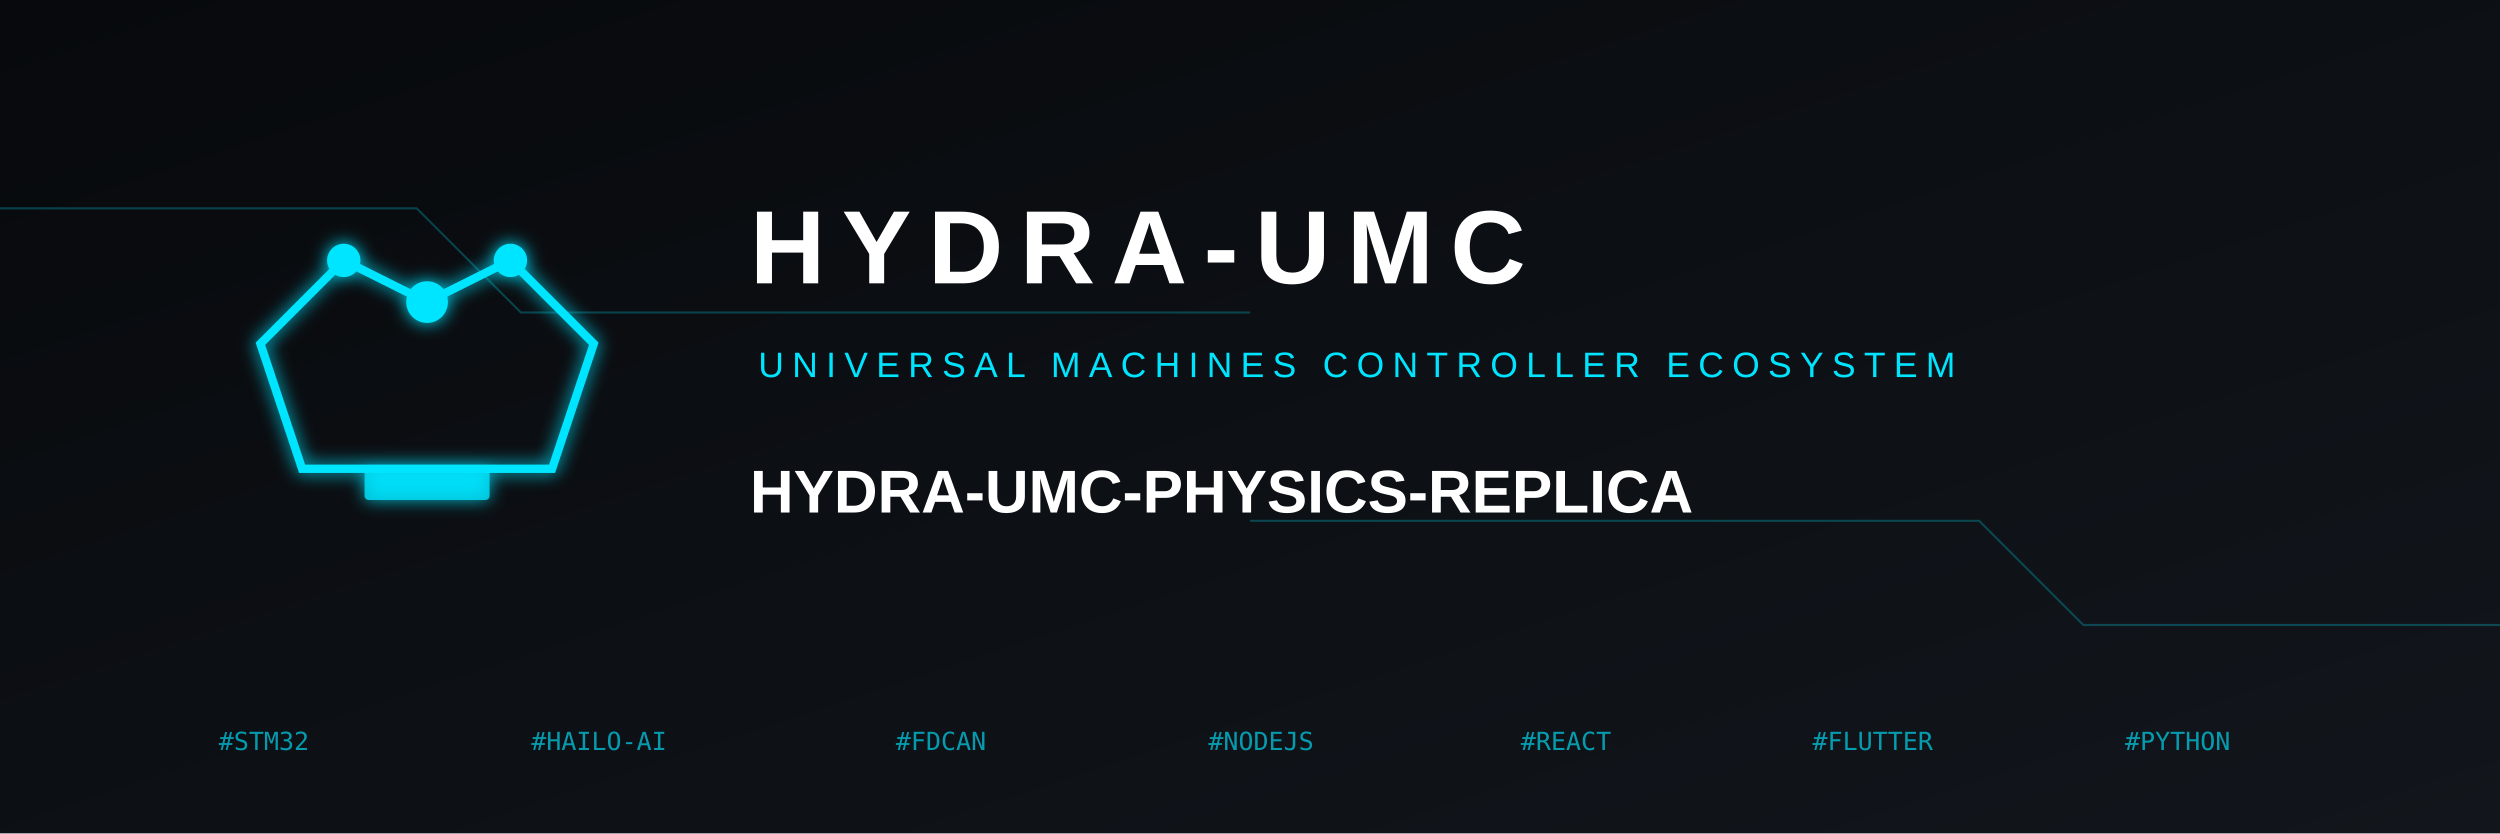
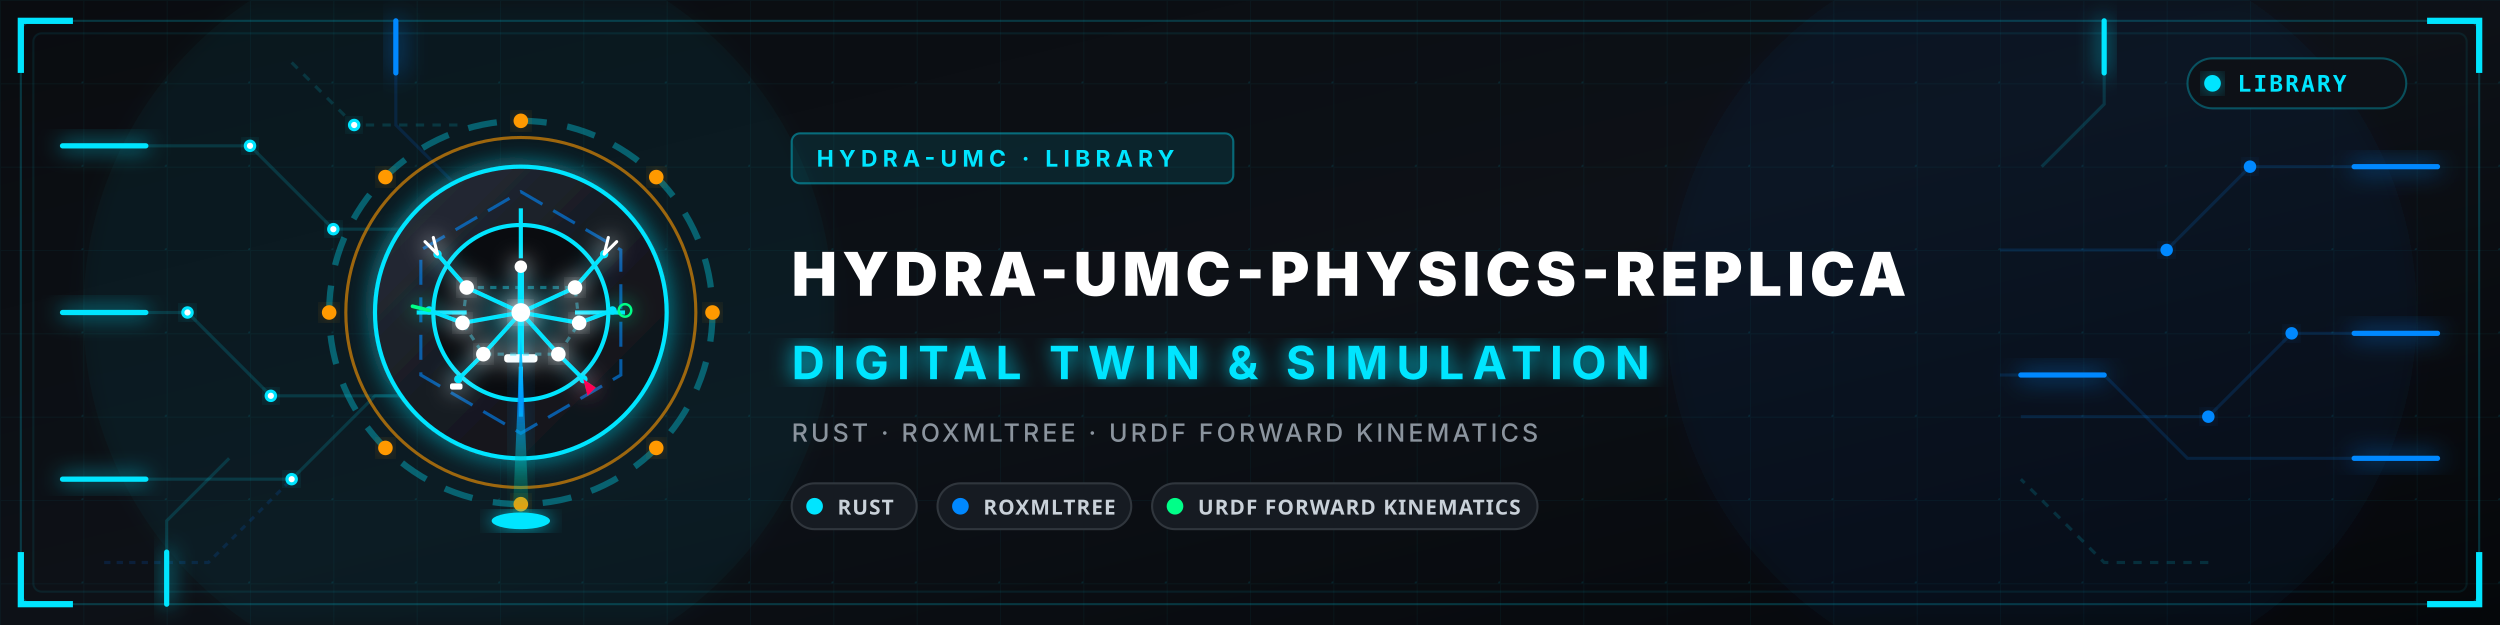
- <svg xmlns="http://www.w3.org/2000/svg" viewBox="0 0 1200 400" role="img" aria-labelledby="title desc">
+ <svg xmlns="http://www.w3.org/2000/svg" viewBox="0 0 1200 300" width="100%" height="100%">
  <defs>
-     <linearGradient id="bg" x1="0%" y1="0%" x2="100%" y2="100%">
-       <stop stop-color="#07090C" />
-       <stop offset="1" stop-color="#12161C" />
-     </linearGradient>
-     <filter id="g">
-       <feGaussianBlur stdDeviation="4" result="b" />
+     <linearGradient id="bgGlow" x1="0%" y1="0%" x2="100%" y2="100%">
+       <stop offset="0%" stop-color="#0A0C10" />
+       <stop offset="50%" stop-color="#0D1117" />
+       <stop offset="100%" stop-color="#05070A" />
+     </linearGradient>
+     <linearGradient id="cyanGlow" x1="0%" y1="0%" x2="100%" y2="0%">
+       <stop offset="0%" stop-color="#00E5FF" stop-opacity="0.8" />
+       <stop offset="100%" stop-color="#0088FF" stop-opacity="0.9" />
+     </linearGradient>
+     <linearGradient id="hydraCyanGlow" x1="0%" y1="0%" x2="100%" y2="100%">
+       <stop offset="0%" stop-color="#00F0FF" />
+       <stop offset="100%" stop-color="#0077FF" />
+     </linearGradient>
+     <linearGradient id="laserBeam" x1="0%" y1="0%" x2="0%" y2="100%">
+       <stop offset="0%" stop-color="#00E5FF" stop-opacity="1" />
+       <stop offset="40%" stop-color="#0088FF" stop-opacity="0.8" />
+       <stop offset="100%" stop-color="#00FF88" stop-opacity="0" />
+     </linearGradient>
+     <linearGradient id="metalGradient" x1="0%" y1="0%" x2="100%" y2="100%">
+       <stop offset="0%" stop-color="#2A303C" />
+       <stop offset="50%" stop-color="#161B22" />
+       <stop offset="100%" stop-color="#0D1117" />
+     </linearGradient>
+     <filter id="glowCyan" x="-20%" y="-20%" width="140%" height="140%">
+       <feGaussianBlur stdDeviation="5" result="blur" />
      <feMerge>
-         <feMergeNode in="b" />
+         <feMergeNode in="blur" />
        <feMergeNode in="SourceGraphic" />
      </feMerge>
    </filter>
+     <filter id="glowBlue" x="-20%" y="-20%" width="140%" height="140%">
+       <feGaussianBlur stdDeviation="6" result="blur" />
+       <feMerge>
+         <feMergeNode in="blur" />
+         <feMergeNode in="SourceGraphic" />
+       </feMerge>
+     </filter>
+     <filter id="glowBeam" x="-30%" y="-30%" width="160%" height="160%">
+       <feGaussianBlur stdDeviation="8" result="blur" />
+       <feMerge>
+         <feMergeNode in="blur" />
+         <feMergeNode in="SourceGraphic" />
+       </feMerge>
+     </filter>
+     <pattern id="cyberGrid" width="40" height="40" patternUnits="userSpaceOnUse">
+       <path d="M 40 0 L 0 0 0 40" fill="none" stroke="#00E5FF" stroke-opacity="0.04" stroke-width="1" />
+       <circle cx="40" cy="40" r="1" fill="#00E5FF" fill-opacity="0.1" />
+     </pattern>
+     <g id="pcbNode">
+       <circle cx="0" cy="0" r="3" fill="#00E5FF" filter="url(#glowCyan)" />
+       <circle cx="0" cy="0" r="1.5" fill="#FFFFFF" />
+     </g>
  </defs>
-   <rect width="1200" height="400" fill="url(#bg)" />
-   <g fill="none" stroke="#00E5FF" stroke-width="1" opacity=".25">
-     <path d="M0 100H200L250 150H600" />
-     <path d="M1200 300H1000L950 250H600" />
-   </g>
-   <g transform="translate(205 185)" filter="url(#g)">
-     <path d="M-60,40 -80,-20 -40,-60 0,-40 40,-60 80,-20 60,40Z" fill="none" stroke="#00E5FF" stroke-width="4" />
-     <circle cy="-40" r="10" fill="#00E5FF" />
-     <circle cx="-40" cy="-60" r="8" fill="#00E5FF" />
-     <circle cx="40" cy="-60" r="8" fill="#00E5FF" />
-     <rect x="-30" y="40" width="60" height="15" rx="2" fill="#00E5FF" opacity=".8" />
-   </g>
-   <text x="360" y="136" font-family="Arial,sans-serif" font-size="50" font-weight="bold" fill="#FFF" letter-spacing="8">HYDRA-UMC</text>
-   <text x="364" y="181" font-family="Arial,sans-serif" font-size="17" fill="#00E5FF" letter-spacing="4">UNIVERSAL MACHINES CONTROLLER ECOSYSTEM</text>
-   <text x="360" y="246" font-family="Arial,sans-serif" font-size="29" font-weight="bold" fill="#FFF">HYDRA-UMC-PHYSICS-REPLICA</text>
-   <g font-family="monospace" font-size="12" fill="#00E5FF" opacity=".65">
-     <text x="105" y="360">#STM32</text>
-     <text x="255" y="360">#HAILO-AI</text>
-     <text x="430" y="360">#FDCAN</text>
-     <text x="580" y="360">#NODEJS</text>
-     <text x="730" y="360">#REACT</text>
-     <text x="870" y="360">#FLUTTER</text>
-     <text x="1020" y="360">#PYTHON</text>
+   <rect width="1200" height="300" fill="url(#bgGlow)" />
+   <rect width="1200" height="300" fill="url(#cyberGrid)" />
+   <circle cx="220" cy="150" r="180" fill="#00E5FF" fill-opacity="0.03" filter="url(#glowCyan)">
+     <animate attributeName="fill-opacity" values="0.02;0.05;0.02" dur="6s" repeatCount="indefinite" />
+   </circle>
+   <circle cx="980" cy="150" r="180" fill="#0077FF" fill-opacity="0.03" filter="url(#glowBlue)">
+     <animate attributeName="fill-opacity" values="0.02;0.05;0.02" dur="6s" repeatCount="indefinite" />
+   </circle>
+   <rect x="10" y="10" width="1180" height="280" fill="none" stroke="#00E5FF" stroke-opacity="0.2" stroke-width="1" rx="6" />
+   <rect x="16" y="16" width="1168" height="268" fill="none" stroke="#00E5FF" stroke-opacity="0.08" stroke-width="1" rx="4" />
+   <path d="M 10 35 L 10 10 L 35 10" fill="none" stroke="#00E5FF" stroke-width="3">
+     <animate attributeName="stroke-opacity" values="0.6;1;0.6" dur="3s" repeatCount="indefinite" />
+   </path>
+   <path d="M 1190 35 L 1190 10 L 1165 10" fill="none" stroke="#00E5FF" stroke-width="3">
+     <animate attributeName="stroke-opacity" values="0.6;1;0.6" dur="3s" repeatCount="indefinite" />
+   </path>
+   <path d="M 10 265 L 10 290 L 35 290" fill="none" stroke="#00E5FF" stroke-width="3">
+     <animate attributeName="stroke-opacity" values="0.6;1;0.6" dur="3s" repeatCount="indefinite" />
+   </path>
+   <path d="M 1190 265 L 1190 290 L 1165 290" fill="none" stroke="#00E5FF" stroke-width="3">
+     <animate attributeName="stroke-opacity" values="0.6;1;0.6" dur="3s" repeatCount="indefinite" />
+   </path>
+   <g stroke="#00E5FF" stroke-opacity="0.15" stroke-width="1.5" fill="none">
+     <path d="M 30 70 L 120 70 L 160 110 L 240 110" />
+     <path d="M 30 150 L 90 150 L 130 190 L 220 190" />
+     <path d="M 30 230 L 140 230 L 180 190 L 210 190" />
+     <path d="M 80 290 L 80 250 L 110 220" />
+     <path d="M 190 10 L 190 60 L 220 90" stroke="#0077FF" stroke-opacity="0.15" />
+     <path d="M 140 30 L 170 60 L 220 60" stroke-dasharray="4,4" />
+     <path d="M 50 270 L 100 270 L 140 230" stroke="#0077FF" stroke-opacity="0.15" stroke-dasharray="3,3" />
+   </g>
+   <g fill="none" stroke-linecap="round" stroke-linejoin="round">
+     <path d="M 30 70 L 120 70 L 160 110 L 240 110" stroke="#00E5FF" stroke-width="2.5" stroke-dasharray="40, 240" filter="url(#glowCyan)">
+       <animate attributeName="stroke-dashoffset" values="280;0" dur="3s" repeatCount="indefinite" />
+     </path>
+     <path d="M 30 150 L 90 150 L 130 190 L 220 190" stroke="#00E5FF" stroke-width="2.5" stroke-dasharray="40, 220" filter="url(#glowCyan)">
+       <animate attributeName="stroke-dashoffset" values="260;0" dur="3.5s" repeatCount="indefinite" />
+     </path>
+     <path d="M 30 230 L 140 230 L 180 190 L 210 190" stroke="#00E5FF" stroke-width="2.5" stroke-dasharray="40, 230" filter="url(#glowCyan)">
+       <animate attributeName="stroke-dashoffset" values="270;0" dur="3.2s" repeatCount="indefinite" />
+     </path>
+     <path d="M 80 290 L 80 250 L 110 220" stroke="#00E5FF" stroke-width="2.5" stroke-dasharray="25, 100" filter="url(#glowCyan)">
+       <animate attributeName="stroke-dashoffset" values="125;0" dur="2.5s" repeatCount="indefinite" />
+     </path>
+     <path d="M 190 10 L 190 60 L 220 90" stroke="#0088FF" stroke-width="2.5" stroke-dasharray="25, 90" filter="url(#glowBlue)">
+       <animate attributeName="stroke-dashoffset" values="115;0" dur="2.8s" repeatCount="indefinite" />
+     </path>
+   </g>
+   <use href="#pcbNode" x="120" y="70" />
+   <use href="#pcbNode" x="160" y="110" />
+   <use href="#pcbNode" x="90" y="150" />
+   <use href="#pcbNode" x="130" y="190" />
+   <use href="#pcbNode" x="140" y="230" />
+   <use href="#pcbNode" x="170" y="60" />
+   <g stroke="#0088FF" stroke-opacity="0.15" stroke-width="1.5" fill="none">
+     <path d="M 1170 80 L 1080 80 L 1040 120 L 960 120" />
+     <path d="M 1170 160 L 1100 160 L 1060 200 L 970 200" />
+     <path d="M 1170 220 L 1050 220 L 1010 180 M 1010 180 L 960 180" />
+     <path d="M 1010 10 L 1010 50 L 980 80" stroke="#00E5FF" stroke-opacity="0.15" />
+     <path d="M 1060 270 L 1010 270 L 970 230" stroke="#00E5FF" stroke-opacity="0.15" stroke-dasharray="4,4" />
+   </g>
+   <g fill="none" stroke-linecap="round" stroke-linejoin="round">
+     <path d="M 1170 80 L 1080 80 L 1040 120 L 960 120" stroke="#0088FF" stroke-width="2.5" stroke-dasharray="40, 230" filter="url(#glowBlue)">
+       <animate attributeName="stroke-dashoffset" values="0;270" dur="3.5s" repeatCount="indefinite" />
+     </path>
+     <path d="M 1170 160 L 1100 160 L 1060 200 L 970 200" stroke="#0088FF" stroke-width="2.5" stroke-dasharray="40, 240" filter="url(#glowBlue)">
+       <animate attributeName="stroke-dashoffset" values="0;280" dur="3.8s" repeatCount="indefinite" />
+     </path>
+     <path d="M 1170 220 L 1050 220 L 1010 180 M 1010 180 L 960 180" stroke="#0088FF" stroke-width="2.5" stroke-dasharray="40, 250" filter="url(#glowBlue)">
+       <animate attributeName="stroke-dashoffset" values="0;290" dur="4s" repeatCount="indefinite" />
+     </path>
+     <path d="M 1010 10 L 1010 50 L 980 80" stroke="#00E5FF" stroke-width="2.5" stroke-dasharray="25, 95" filter="url(#glowCyan)">
+       <animate attributeName="stroke-dashoffset" values="0;120" dur="2.6s" repeatCount="indefinite" />
+     </path>
+   </g>
+   <circle cx="1080" cy="80" r="3" fill="#0088FF" filter="url(#glowBlue)" />
+   <circle cx="1040" cy="120" r="3" fill="#0088FF" filter="url(#glowBlue)" />
+   <circle cx="1100" cy="160" r="3" fill="#0088FF" filter="url(#glowBlue)" />
+   <circle cx="1060" cy="200" r="3" fill="#0088FF" filter="url(#glowBlue)" />
+   <g transform="translate(250, 150)">
+     <g>
+       <circle cx="0" cy="0" r="92" fill="none" stroke="#00E5FF" stroke-opacity="0.35" stroke-width="3" stroke-dasharray="14,10" />
+       <circle cx="0" cy="0" r="84" fill="none" stroke="#FF9900" stroke-opacity="0.6" stroke-width="1.5" />
+       <circle cx="92" cy="0" r="3.5" fill="#FF9900" filter="url(#glowBlue)" />
+       <circle cx="65" cy="65" r="3.5" fill="#FF9900" filter="url(#glowBlue)" />
+       <circle cx="0" cy="92" r="3.5" fill="#FF9900" filter="url(#glowBlue)" />
+       <circle cx="-65" cy="65" r="3.5" fill="#FF9900" filter="url(#glowBlue)" />
+       <circle cx="-92" cy="0" r="3.5" fill="#FF9900" filter="url(#glowBlue)" />
+       <circle cx="-65" cy="-65" r="3.5" fill="#FF9900" filter="url(#glowBlue)" />
+       <circle cx="0" cy="-92" r="3.5" fill="#FF9900" filter="url(#glowBlue)" />
+       <circle cx="65" cy="-65" r="3.5" fill="#FF9900" filter="url(#glowBlue)" />
+       <animateTransform attributeName="transform" type="rotate" from="0 0 0" to="360 0 0" dur="25s" repeatCount="indefinite" />
+     </g>
+     <circle cx="0" cy="0" r="70" fill="url(#metalGradient)" stroke="#00E5FF" stroke-width="2" filter="url(#glowCyan)" />
+     <g>
+       <polygon points="0,-58 48,-30 48,30 0,58 -48,30 -48,-30" fill="none" stroke="#0088FF" stroke-width="1.5" stroke-dasharray="12,6" opacity="0.6" />
+       <animateTransform attributeName="transform" type="rotate" from="360 0 0" to="0 0 0" dur="18s" repeatCount="indefinite" />
+     </g>
+     <circle cx="0" cy="0" r="42" fill="#0A0C10" stroke="#00E5FF" stroke-width="2" />
+     <line x1="-50" y1="0" x2="-26" y2="0" stroke="#00E5FF" stroke-width="2" />
+     <line x1="26" y1="0" x2="50" y2="0" stroke="#00E5FF" stroke-width="2" />
+     <line x1="0" y1="-50" x2="0" y2="-26" stroke="#00E5FF" stroke-width="2" />
+     <line x1="0" y1="26" x2="0" y2="50" stroke="#00E5FF" stroke-width="2" />
+     <g id="hydra8ArmSystem" filter="url(#glowCyan)">
+       <line x1="0" y1="0" x2="0" y2="22" stroke="#00E5FF" stroke-width="3" stroke-linecap="round" />
+       <rect x="-8" y="20" width="16" height="4" rx="1.5" fill="#FFFFFF" />
+       <line x1="0" y1="0" x2="0" y2="-22" stroke="#00E5FF" stroke-width="3" stroke-linecap="round" />
+       <circle cx="0" cy="-22" r="3" fill="#FFFFFF" />
+       <path d="M -26 -12 L -28 5 L -18 20 L 18 20 L 28 5 L 26 -12 Z" fill="none" stroke="#00E5FF" stroke-width="1.5" stroke-dasharray="3,3" opacity="0.4" />
+       <path d="M 0 0 L -26 -12 M 0 0 L -28 5 M 0 0 L -18 20 M 0 0 L 18 20 M 0 0 L 28 5 M 0 0 L 26 -12" stroke="#00E5FF" stroke-width="2" stroke-linecap="round" />
+       <g transform="translate(-26, -12)">
+         <g>
+           <animateTransform attributeName="transform" type="rotate" values="-25;15;-25" dur="3.4s" repeatCount="indefinite" />
+           <line x1="0" y1="0" x2="-14" y2="-16" stroke="#00E5FF" stroke-width="2" stroke-linecap="round" />
+           <circle cx="-14" cy="-16" r="2" fill="#00E5FF" />
+           <g transform="translate(-14, -16)">
+             <animateTransform attributeName="transform" type="rotate" values="30;-20;30" dur="3.4s" repeatCount="indefinite" />
+             <path d="M 0 0 L -6 -6 M 0 0 L -2 -8" stroke="#FFFFFF" stroke-width="1.5" stroke-linecap="round" />
+           </g>
+         </g>
+       </g>
+       <g transform="translate(-28, 5)">
+         <g>
+           <animateTransform attributeName="transform" type="rotate" values="-18;22;-18" dur="4.0s" repeatCount="indefinite" />
+           <line x1="0" y1="0" x2="-16" y2="-6" stroke="#00E5FF" stroke-width="2" stroke-linecap="round" />
+           <circle cx="-16" cy="-6" r="2" fill="#00E5FF" />
+           <g transform="translate(-16, -6)">
+             <animateTransform attributeName="transform" type="rotate" values="-25;25;-25" dur="4.0s" repeatCount="indefinite" />
+             <line x1="0" y1="0" x2="-8" y2="-2" stroke="#00FF88" stroke-width="1.8" stroke-linecap="round" />
+           </g>
+         </g>
+       </g>
+       <g transform="translate(-18, 20)">
+         <g>
+           <animateTransform attributeName="transform" type="rotate" values="-15;20;-15" dur="4.5s" repeatCount="indefinite" />
+           <line x1="0" y1="0" x2="-12" y2="12" stroke="#00E5FF" stroke-width="2" stroke-linecap="round" />
+           <circle cx="-12" cy="12" r="2" fill="#00E5FF" />
+           <g transform="translate(-12, 12)">
+             <animateTransform attributeName="transform" type="rotate" values="20;-15;20" dur="4.5s" repeatCount="indefinite" />
+             <rect x="-4" y="2" width="6" height="3" rx="1" fill="#FFFFFF" />
+           </g>
+         </g>
+       </g>
+       <g transform="translate(18, 20)">
+         <g>
+           <animateTransform attributeName="transform" type="rotate" values="15;-20;15" dur="4.2s" repeatCount="indefinite" />
+           <line x1="0" y1="0" x2="12" y2="12" stroke="#00E5FF" stroke-width="2" stroke-linecap="round" />
+           <circle cx="12" cy="12" r="2" fill="#00E5FF" />
+           <g transform="translate(12, 12)">
+             <animateTransform attributeName="transform" type="rotate" values="-20;15;-20" dur="4.2s" repeatCount="indefinite" />
+             <polygon points="0,0 6,4 2,8" fill="#FF0055" />
+           </g>
+         </g>
+       </g>
+       <g transform="translate(28, 5)">
+         <g>
+           <animateTransform attributeName="transform" type="rotate" values="22;-18;22" dur="3.8s" repeatCount="indefinite" />
+           <line x1="0" y1="0" x2="16" y2="-6" stroke="#00E5FF" stroke-width="2" stroke-linecap="round" />
+           <circle cx="16" cy="-6" r="2" fill="#00E5FF" />
+           <g transform="translate(16, -6)">
+             <animateTransform attributeName="transform" type="rotate" values="20;-20;20" dur="3.8s" repeatCount="indefinite" />
+             <circle cx="6" cy="0" r="3" fill="none" stroke="#00FF88" stroke-width="1.2" />
+           </g>
+         </g>
+       </g>
+       <g transform="translate(26, -12)">
+         <g>
+           <animateTransform attributeName="transform" type="rotate" values="25;-15;25" dur="3.2s" repeatCount="indefinite" />
+           <line x1="0" y1="0" x2="14" y2="-16" stroke="#00E5FF" stroke-width="2" stroke-linecap="round" />
+           <circle cx="14" cy="-16" r="2" fill="#00E5FF" />
+           <g transform="translate(14, -16)">
+             <animateTransform attributeName="transform" type="rotate" values="-30;20;-30" dur="3.2s" repeatCount="indefinite" />
+             <path d="M 0 0 L 6 -6 M 0 0 L 2 -8" stroke="#FFFFFF" stroke-width="1.5" stroke-linecap="round" />
+           </g>
+         </g>
+       </g>
+       <circle cx="0" cy="0" r="4.5" fill="#FFFFFF" filter="url(#glowCyan)" />
+       <circle cx="-26" cy="-12" r="3.5" fill="#FFFFFF" filter="url(#glowCyan)" />
+       <circle cx="-28" cy="5" r="3.5" fill="#FFFFFF" filter="url(#glowCyan)" />
+       <circle cx="-18" cy="20" r="3.5" fill="#FFFFFF" filter="url(#glowCyan)" />
+       <circle cx="18" cy="20" r="3.5" fill="#FFFFFF" filter="url(#glowCyan)" />
+       <circle cx="28" cy="5" r="3.5" fill="#FFFFFF" filter="url(#glowCyan)" />
+       <circle cx="26" cy="-12" r="3.5" fill="#FFFFFF" filter="url(#glowCyan)" />
+     </g>
+   </g>
+   <path d="M 250 157 L 246 250 L 254 250 Z" fill="url(#laserBeam)" filter="url(#glowBeam)">
+     <animate attributeName="opacity" values="0.3;1;0.3" dur="1.2s" repeatCount="indefinite" />
+   </path>
+   <ellipse cx="250" cy="250" rx="14" ry="4" fill="#00E5FF" filter="url(#glowCyan)">
+     <animate attributeName="rx" values="10;18;10" dur="1.2s" repeatCount="indefinite" />
+     <animate attributeName="opacity" values="0.4;1;0.4" dur="1.2s" repeatCount="indefinite" />
+   </ellipse>
+   <g transform="translate(380, 0)">
+     <g transform="translate(0, 82)">
+       <rect x="0" y="-18" width="212" height="24" rx="4" fill="#00E5FF" fill-opacity="0.1" stroke="#00E5FF" stroke-opacity="0.4" stroke-width="1">
+         <animate attributeName="stroke-opacity" values="0.3;0.8;0.3" dur="4s" repeatCount="indefinite" />
+       </rect>
+       <text x="12" y="-2" font-family="'Inter', 'Segoe UI', 'Roboto', sans-serif" font-weight="700" font-size="11" fill="#00E5FF" letter-spacing="2.5">HYDRA-UMC · LIBRARY</text>
+     </g>
+     <text x="0" y="142" font-family="'Inter', 'Segoe UI', 'Roboto', sans-serif" font-weight="900" font-size="29" fill="#FFFFFF" letter-spacing="2.5">HYDRA-UMC-PHYSICS-REPLICA</text>
+     <text x="0" y="182" font-family="'Inter', 'Segoe UI', 'Roboto', sans-serif" font-weight="700" font-size="22" fill="#00E5FF" letter-spacing="4" filter="url(#glowCyan)">DIGITAL TWIN &amp; SIMULATION</text>
+     <text x="0" y="212" font-family="'Inter', 'Segoe UI', 'Roboto', sans-serif" font-weight="500" font-size="12" fill="#8B949E" letter-spacing="1.5">RUST · ROXMLTREE · URDF FORWARD KINEMATICS</text>
+     <g transform="translate(0, 232)">
+       <rect x="0" y="0" width="60" height="22" rx="11" fill="#161B22" stroke="#30363D" stroke-width="1" />
+       <circle cx="11" cy="11" r="4" fill="#00E5FF">
+         <animate attributeName="opacity" values="0.5;1;0.5" dur="2.0s" repeatCount="indefinite" />
+       </circle>
+       <text x="22" y="15" font-family="sans-serif" font-weight="600" font-size="10" fill="#C9D1D9" letter-spacing="0.5">RUST</text>
+       <rect x="70" y="0" width="93" height="22" rx="11" fill="#161B22" stroke="#30363D" stroke-width="1" />
+       <circle cx="81" cy="11" r="4" fill="#0088FF">
+         <animate attributeName="opacity" values="0.5;1;0.5" dur="2.2s" repeatCount="indefinite" />
+       </circle>
+       <text x="92" y="15" font-family="sans-serif" font-weight="600" font-size="10" fill="#C9D1D9" letter-spacing="0.5">ROXMLTREE</text>
+       <rect x="173" y="0" width="185" height="22" rx="11" fill="#161B22" stroke="#30363D" stroke-width="1" />
+       <circle cx="184" cy="11" r="4" fill="#00FF88">
+         <animate attributeName="opacity" values="0.5;1;0.5" dur="2.4s" repeatCount="indefinite" />
+       </circle>
+       <text x="195" y="15" font-family="sans-serif" font-weight="600" font-size="10" fill="#C9D1D9" letter-spacing="0.5">URDF FORWARD KINEMATICS</text>
+     </g>
+   </g>
+   <g transform="translate(1060, 42)">
+     <rect x="-10" y="-14" width="105" height="24" rx="12" fill="#0D1117" stroke="#00E5FF" stroke-opacity="0.3" stroke-width="1" />
+     <circle cx="2" cy="-2" r="4" fill="#00E5FF" filter="url(#glowCyan)">
+       <animate attributeName="opacity" values="0.3;1;0.3" dur="1.5s" repeatCount="indefinite" />
+     </circle>
+     <text x="14" y="2" font-family="monospace" font-weight="700" font-size="11" fill="#00E5FF" letter-spacing="1">LIBRARY</text>
  </g>
</svg>
